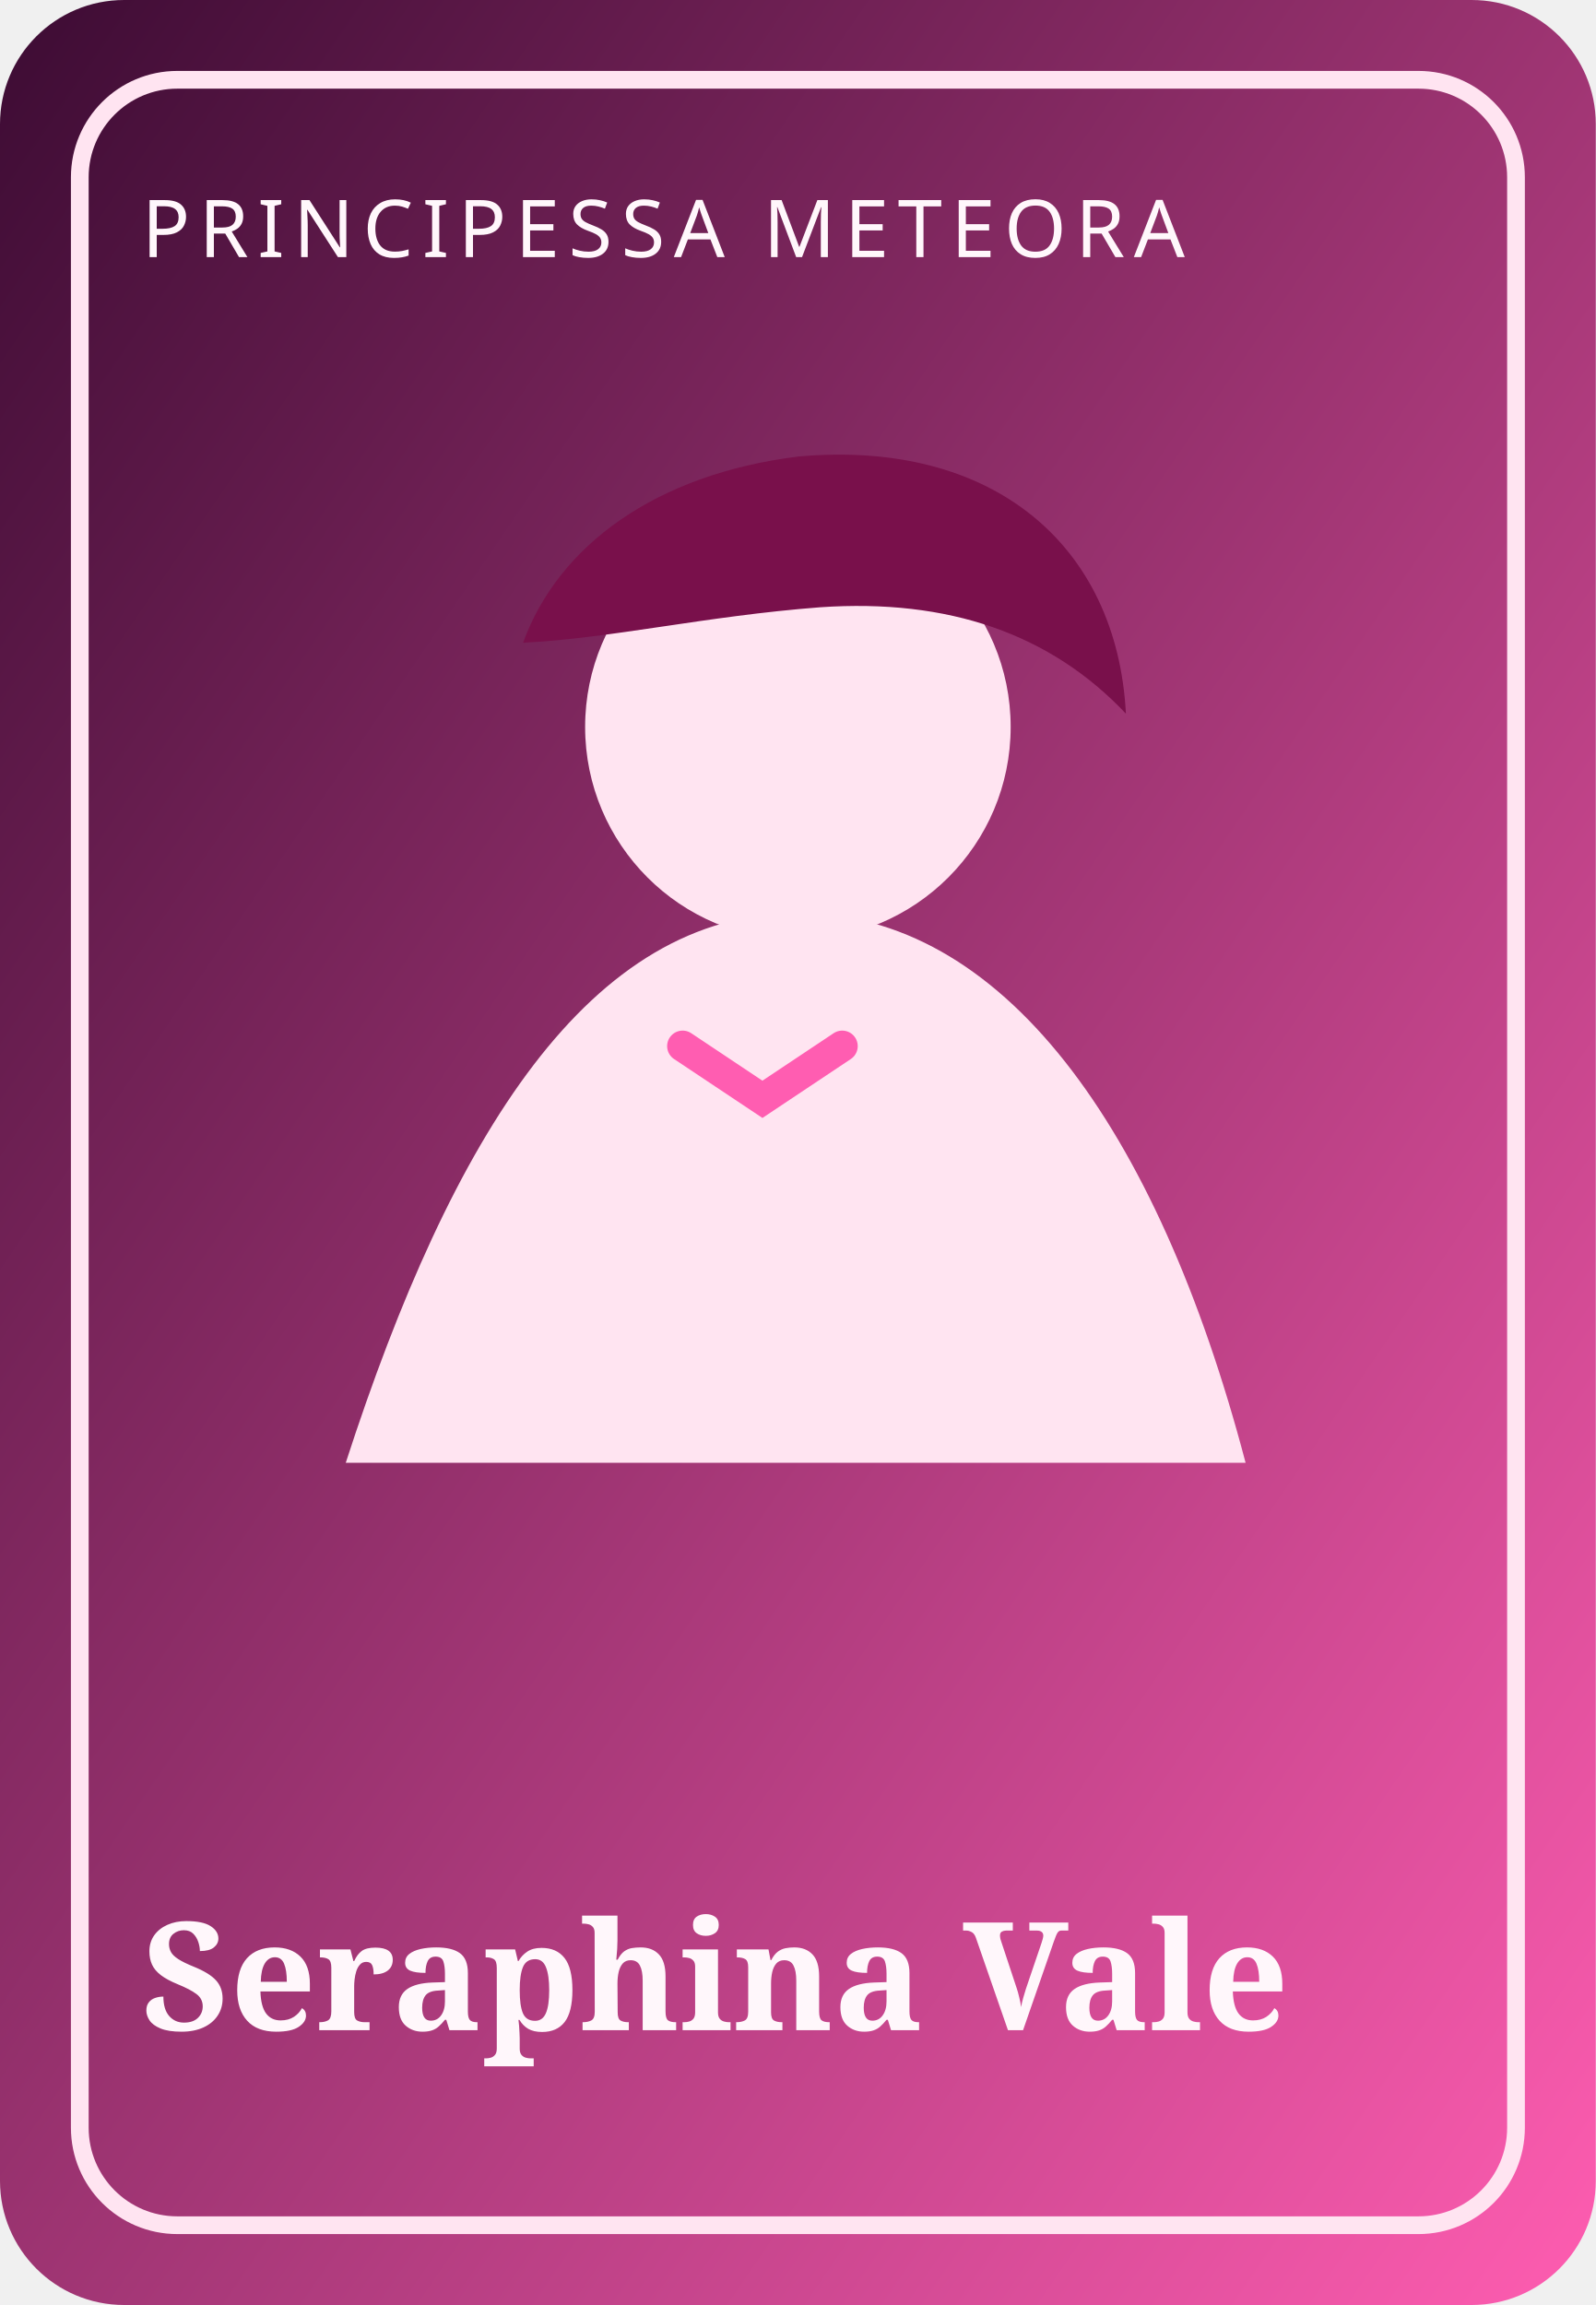
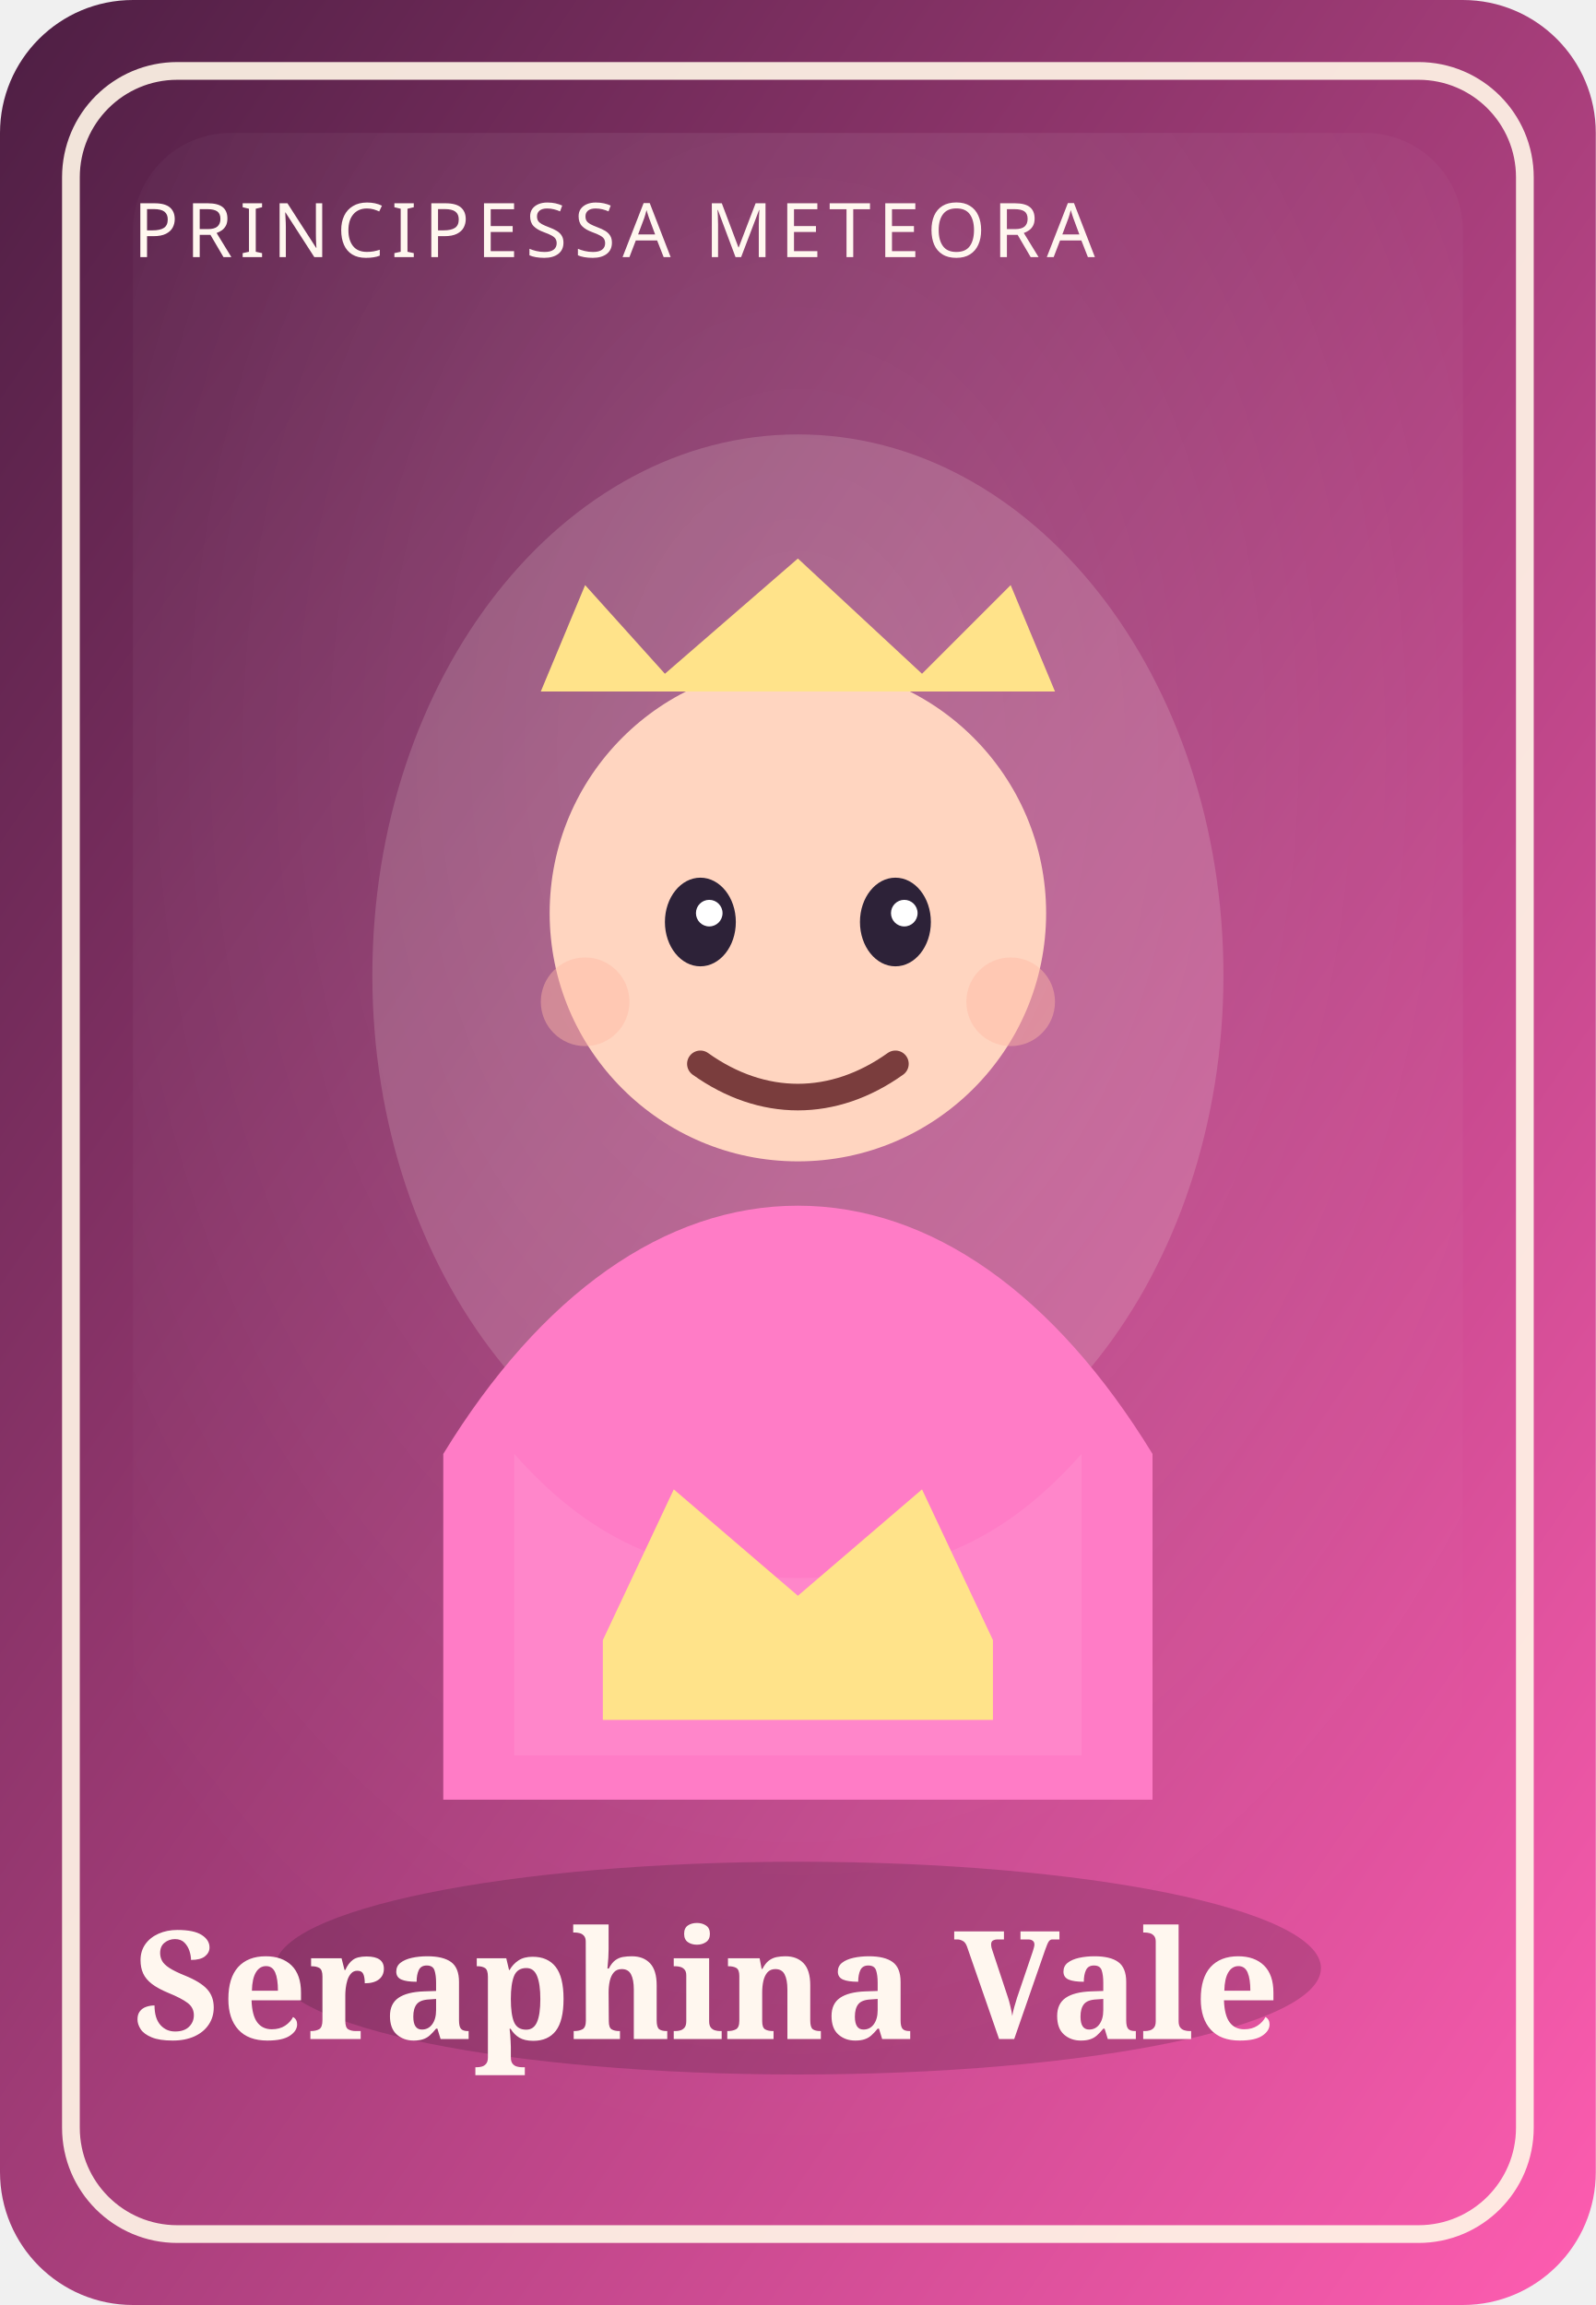
<svg xmlns="http://www.w3.org/2000/svg" viewBox="0 0 360 520">
  <defs>
-     <linearGradient id="g" x1="0%" y1="0%" x2="100%" y2="100%">
-       <stop offset="0%" stop-color="#3c0b33" />
+     <linearGradient id="bg" x1="0%" y1="0%" x2="100%" y2="100%">
+       <stop offset="0%" stop-color="#4d1e43" />
      <stop offset="100%" stop-color="#ff5db1" />
    </linearGradient>
+     <radialGradient id="glow" cx="50%" cy="30%" r="70%">
+       <stop offset="0%" stop-color="#ffffff" stop-opacity="0.34" />
+       <stop offset="100%" stop-color="#ffffff" stop-opacity="0" />
+     </radialGradient>
  </defs>
-   <rect width="360" height="520" rx="28" fill="url(#g)" />
-   <rect x="18" y="18" width="324" height="484" rx="22" fill="none" stroke="#ffe4f1" stroke-width="4" />
-   <path d="M78 330c24-74 55-124 102-124 46 0 81 48 101 124" fill="#ffe4f1" />
-   <circle cx="180" cy="164" r="48" fill="#ffe4f1" />
-   <path d="M118 145c8-22 30-38 62-42 44-4 72 20 74 58-17-18-40-26-69-24-26 2-47 7-67 8z" fill="#79104b" />
-   <path d="M154 236l18 12 18-12" fill="none" stroke="#ff5db1" stroke-width="7" stroke-linecap="round" />
-   <text x="32" y="58" font-size="18" fill="#fff7fb" font-family="'Trebuchet MS', sans-serif" letter-spacing="2">PRINCIPESSA METEORA</text>
-   <text x="32" y="458" font-size="34" fill="#fff7fb" font-family="Georgia, serif" font-weight="700">Seraphina Vale</text>
+   <rect width="360" height="520" rx="30" fill="url(#bg)" />
+   <rect x="16" y="16" width="328" height="488" rx="24" fill="none" stroke="#fff4e6" stroke-width="4" opacity="0.92" />
+   <rect x="30" y="30" width="300" height="460" rx="22" fill="url(#glow)" opacity="0.38" />
+   <ellipse cx="180" cy="220" rx="96" ry="122" fill="#fff3e9" fill-opacity="0.16" />
+   <ellipse cx="180" cy="444" rx="118" ry="24" fill="#130d18" fill-opacity="0.18" />
+   <path d="M100 328c22-36 50-56 80-56s58 20 80 56v78H100z" fill="#ff7cc6" />
+   <path d="M116 328c16 18 34 28 64 28s48-10 64-28v68H116z" fill="#ffffff" fill-opacity="0.08" />
+   <circle cx="180" cy="206" r="56" fill="#ffd5c0" />
+   <path d="M132 132l18 20 30-26 28 26 20-20 10 24h-116z" fill="#ffe38a" />
+   <ellipse cx="158" cy="208" rx="8" ry="10" fill="#2d2238" />
+   <ellipse cx="202" cy="208" rx="8" ry="10" fill="#2d2238" />
+   <circle cx="160" cy="206" r="3" fill="#ffffff" />
+   <circle cx="204" cy="206" r="3" fill="#ffffff" />
+   <path d="M158 240c14 10 30 10 44 0" stroke="#7a3d3d" stroke-width="6" stroke-linecap="round" fill="none" />
+   <circle cx="132" cy="226" r="10" fill="#ffb8a6" fill-opacity="0.45" />
+   <circle cx="228" cy="226" r="10" fill="#ffb8a6" fill-opacity="0.45" />
+   <path d="M136 370l16-34 28 24 28-24 16 34v18H136z" fill="#ffe38a" />
+   <text x="30" y="58" font-size="17" fill="#fff7ef" font-family="Trebuchet MS, sans-serif" letter-spacing="1.6">PRINCIPESSA METEORA</text>
+   <text x="30" y="460" font-size="34" fill="#fff7ef" font-family="Georgia, serif" font-weight="700">Seraphina Vale</text>
</svg>
